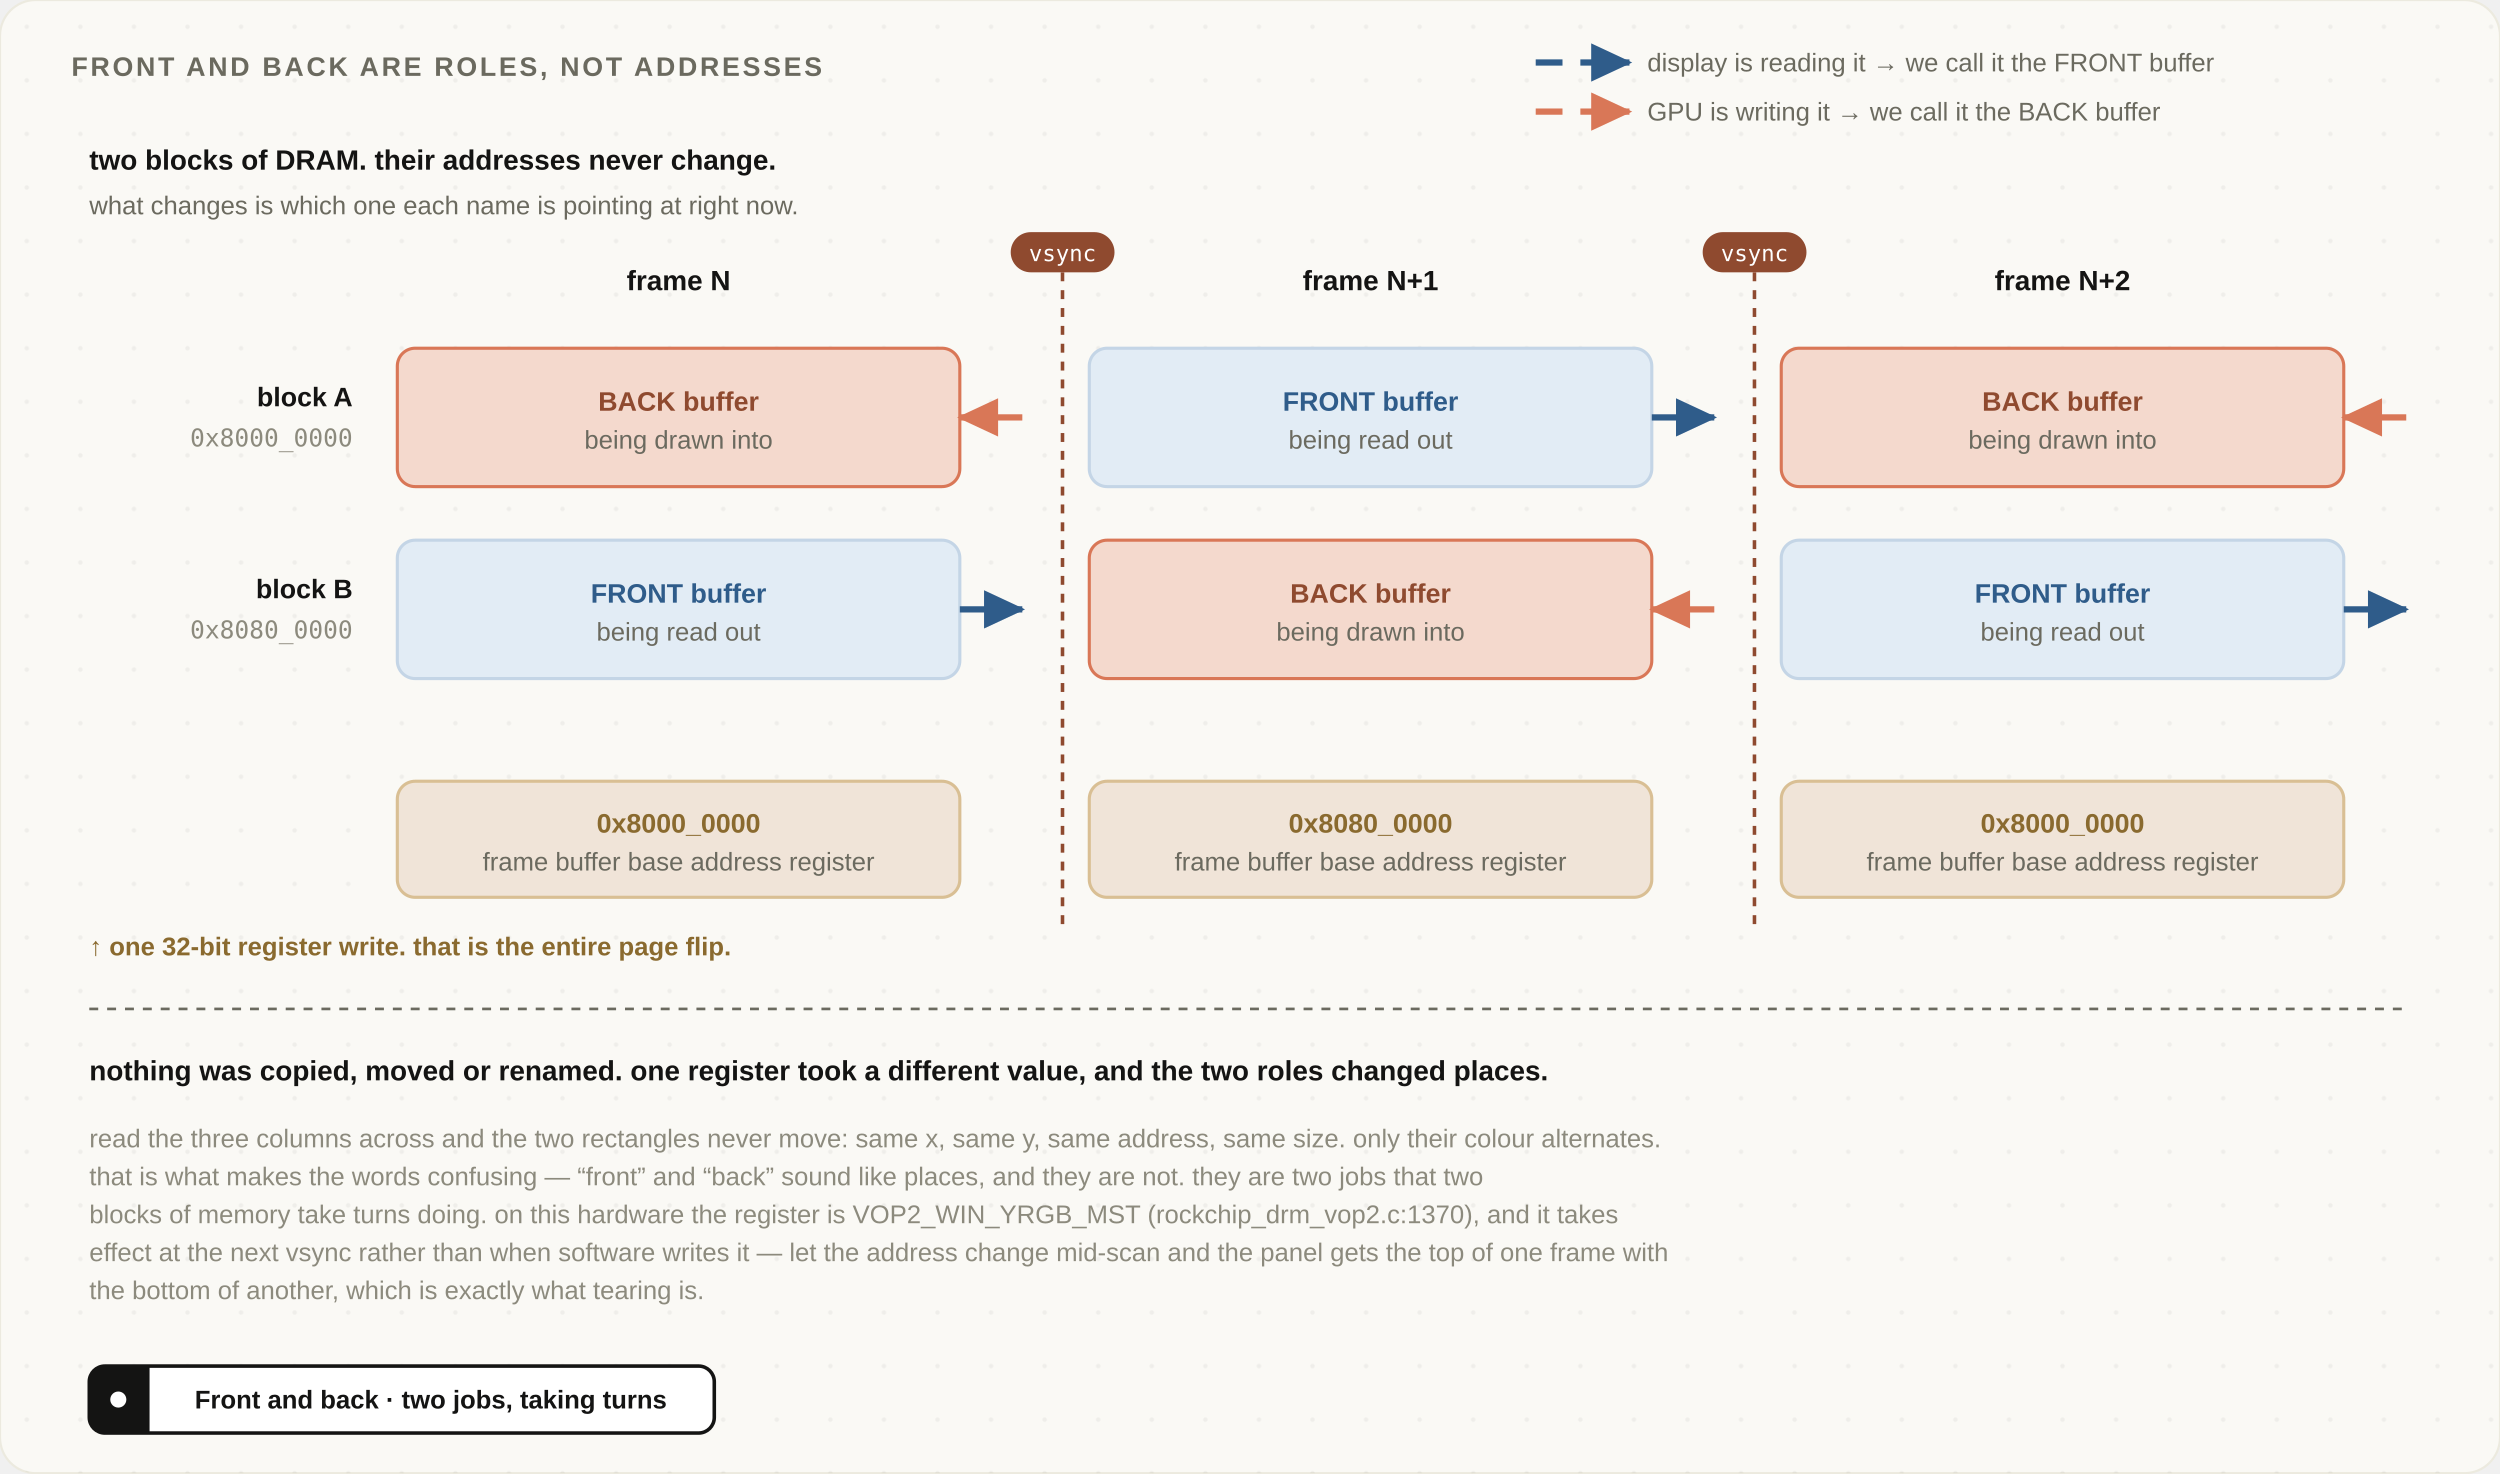
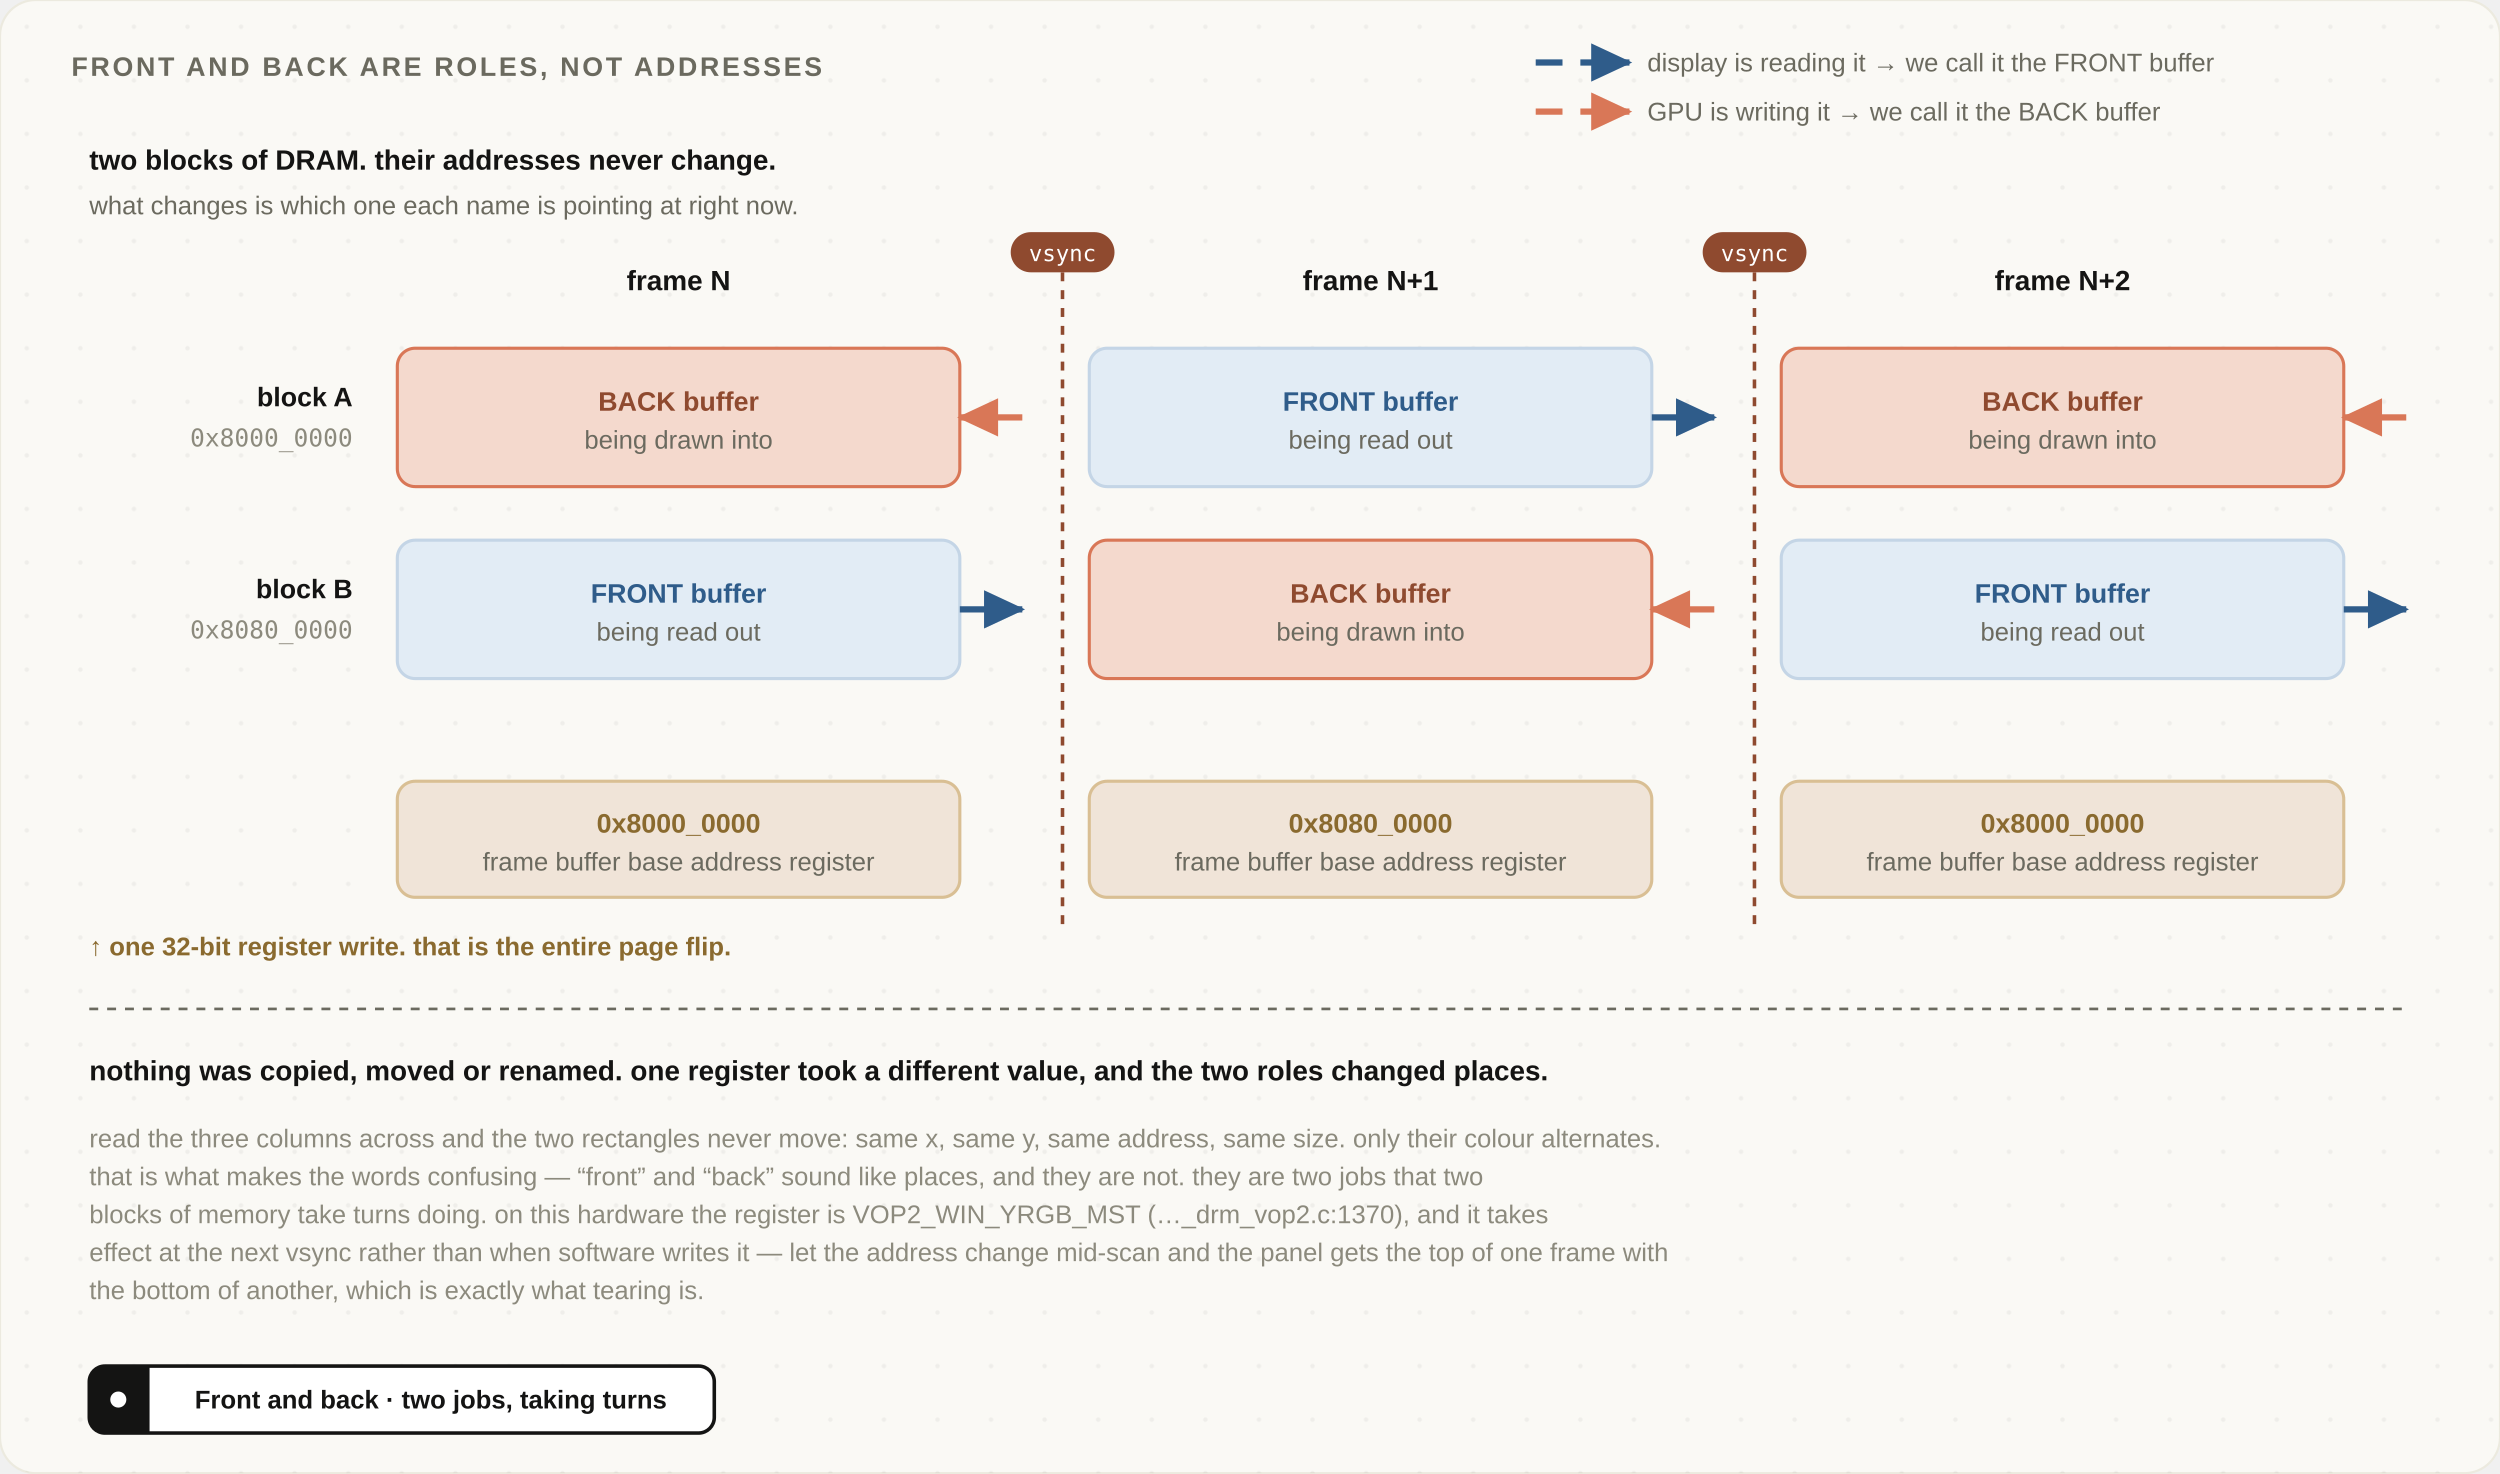
<svg xmlns="http://www.w3.org/2000/svg" viewBox="0 0 1120 660" role="img" aria-label="An explanation that front buffer and back buffer are roles rather than addresses. Three columns show three consecutive frames, separated by vertical dashed vsync markers. In every column the same two blocks of memory are drawn at exactly the same coordinates, labelled with their fixed physical addresses, hex eight zero zero zero zero zero zero zero and hex eight zero eight zero zero zero zero zero. What changes between columns is only which block is coloured blue and which is coloured orange. Blue means the display controller is currently reading that block, which is what the word front buffer means. Orange means the GPU is currently writing that block, which is what the word back buffer means. In the first frame the lower block is the front buffer and the upper is the back buffer; after the first vsync the two swap; after the second vsync they swap back. Beneath each column is the value held in the display controller's frame buffer base address register, and that value alternates between the two addresses. Flowing lines show the display reading from whichever block is currently blue and the GPU writing to whichever is currently orange, so the lines move between blocks while the blocks themselves never move. The closing statement is that neither block of memory was ever copied, moved or renamed: a single thirty-two bit register changed value, and the two roles changed places" font-family="Poppins, 'Noto Sans SC', 'Helvetica Neue', Arial, sans-serif">
  <defs>
    <style>
    .bfr-f { stroke-dasharray: 12 8; animation: bfrM 1.15s linear infinite; }
    .bfr-f.bfr-r { animation-name: bfrMR; }
    .bfr-f.bfr-s { animation-duration: 2.1s; }
    @keyframes bfrM  { to { stroke-dashoffset: -40; } }
    @keyframes bfrMR { to { stroke-dashoffset:  40; } }
    /* 三条关闭动效的口子,跟 glass 同一套约定 */
    @media (prefers-reduced-motion: reduce) {
      .bfr-f { animation: none; stroke-dashoffset: 0; }
    }
    :root[data-motion-freeze] .bfr-f,
    html[data-motion-freeze] .bfr-f { animation: none; stroke-dashoffset: 0; }
  </style>
    <pattern id="bfrD" width="24" height="24" patternUnits="userSpaceOnUse">
      <circle cx="12" cy="12" r="1" fill="#141413" opacity="0.05" />
    </pattern>
    <pattern id="bfrH" width="6" height="6" patternUnits="userSpaceOnUse" patternTransform="rotate(45)">
      <line x1="0" y1="0" x2="0" y2="6" stroke="#2f5c8a" stroke-width="1.6" opacity="0.35" />
    </pattern>
    <marker id="bfrAO" viewBox="0 0 8 8" refX="7" refY="4" markerWidth="7" markerHeight="7" orient="auto-start-reverse">
      <path d="M0,0.5 L7.5,4 L0,7.5 Z" fill="#d97757" />
    </marker>
    <marker id="bfrAB" viewBox="0 0 8 8" refX="7" refY="4" markerWidth="7" markerHeight="7" orient="auto-start-reverse">
      <path d="M0,0.5 L7.5,4 L0,7.5 Z" fill="#2f5c8a" />
    </marker>
    <marker id="bfrAG" viewBox="0 0 8 8" refX="7" refY="4" markerWidth="7" markerHeight="7" orient="auto-start-reverse">
      <path d="M0,0.5 L7.5,4 L0,7.5 Z" fill="#4d5a3c" />
    </marker>
    <marker id="bfrAK" viewBox="0 0 8 8" refX="7" refY="4" markerWidth="7" markerHeight="7" orient="auto-start-reverse">
      <path d="M0,0.5 L7.5,4 L0,7.5 Z" fill="#141413" />
    </marker>
    <marker id="bfrAD" viewBox="0 0 8 8" refX="7" refY="4" markerWidth="7" markerHeight="7" orient="auto-start-reverse">
      <path d="M0,0.5 L7.5,4 L0,7.5 Z" fill="#8a6a2f" />
    </marker>
  </defs>
  <rect width="1120" height="660" rx="16" fill="#faf9f5" stroke="#eceadf" />
  <rect width="1120" height="660" rx="16" fill="url(#bfrD)" />
  <text x="32" y="34" font-size="12" font-weight="600" letter-spacing="1.2" fill="#6b6a5f">FRONT AND BACK ARE ROLES, NOT ADDRESSES</text>
  <path d="M688 28 L730 28" fill="none" stroke="#2f5c8a" stroke-width="2.8" class="bfr-f" marker-end="url(#bfrAB)" />
  <text x="738" y="32" text-anchor="start" font-size="11.5" fill="#6b6a5f">display is reading it → we call it the FRONT buffer</text>
  <path d="M688 50 L730 50" fill="none" stroke="#d97757" stroke-width="2.8" class="bfr-f" marker-end="url(#bfrAO)" />
  <text x="738" y="54" text-anchor="start" font-size="11.5" fill="#6b6a5f">GPU is writing it → we call it the BACK buffer</text>
  <text x="40" y="76" text-anchor="start" font-size="12.5" font-weight="600" fill="#141413">two blocks of DRAM. their addresses never change.</text>
  <text x="40" y="96" text-anchor="start" font-size="11.5" fill="#6b6a5f">what changes is which one each name is pointing at right now.</text>
  <text x="158" y="182" text-anchor="end" font-size="12" font-weight="600" fill="#141413">block A</text>
  <text x="158" y="200" text-anchor="end" font-size="11" font-family="'JetBrains Mono', monospace" fill="#8c8a7d">0x8000_0000</text>
  <text x="158" y="268" text-anchor="end" font-size="12" font-weight="600" fill="#141413">block B</text>
  <text x="158" y="286" text-anchor="end" font-size="11" font-family="'JetBrains Mono', monospace" fill="#8c8a7d">0x8080_0000</text>
  <text x="304" y="130" text-anchor="middle" font-size="12.5" font-weight="600" fill="#141413">frame N</text>
  <rect x="178" y="156" width="252" height="62" rx="8" fill="#f4d9cd" stroke="#d97757" stroke-width="1.4" />
  <text x="304" y="184" text-anchor="middle" font-size="12" font-weight="600" fill="#8f4a2f">BACK buffer</text>
  <text x="304" y="201" text-anchor="middle" font-size="11.5" fill="#6b6a5f">being drawn into</text>
  <rect x="178" y="242" width="252" height="62" rx="8" fill="#e2ecf5" stroke="#c4d5e6" stroke-width="1.4" />
  <text x="304" y="270" text-anchor="middle" font-size="12" font-weight="600" fill="#2f5c8a">FRONT buffer</text>
  <text x="304" y="287" text-anchor="middle" font-size="11.5" fill="#6b6a5f">being read out</text>
  <path d="M430 273 L458 273" fill="none" stroke="#2f5c8a" stroke-width="2.8" class="bfr-f" marker-end="url(#bfrAB)" />
  <path d="M458 187 L430 187" fill="none" stroke="#d97757" stroke-width="2.8" class="bfr-f" marker-end="url(#bfrAO)" />
  <rect x="178" y="350" width="252" height="52" rx="8" fill="#f0e4d8" stroke="#d9bf94" stroke-width="1.4" />
  <text x="304" y="373" text-anchor="middle" font-size="12" font-weight="600" fill="#8a6a2f">0x8000_0000</text>
  <text x="304" y="390" text-anchor="middle" font-size="11.5" fill="#6b6a5f">frame buffer base address register</text>
  <text x="614" y="130" text-anchor="middle" font-size="12.5" font-weight="600" fill="#141413">frame N+1</text>
  <rect x="488" y="156" width="252" height="62" rx="8" fill="#e2ecf5" stroke="#c4d5e6" stroke-width="1.4" />
  <text x="614" y="184" text-anchor="middle" font-size="12" font-weight="600" fill="#2f5c8a">FRONT buffer</text>
  <text x="614" y="201" text-anchor="middle" font-size="11.5" fill="#6b6a5f">being read out</text>
  <rect x="488" y="242" width="252" height="62" rx="8" fill="#f4d9cd" stroke="#d97757" stroke-width="1.4" />
  <text x="614" y="270" text-anchor="middle" font-size="12" font-weight="600" fill="#8f4a2f">BACK buffer</text>
  <text x="614" y="287" text-anchor="middle" font-size="11.5" fill="#6b6a5f">being drawn into</text>
  <path d="M740 187 L768 187" fill="none" stroke="#2f5c8a" stroke-width="2.8" class="bfr-f" marker-end="url(#bfrAB)" />
  <path d="M768 273 L740 273" fill="none" stroke="#d97757" stroke-width="2.8" class="bfr-f" marker-end="url(#bfrAO)" />
  <rect x="488" y="350" width="252" height="52" rx="8" fill="#f0e4d8" stroke="#d9bf94" stroke-width="1.4" />
  <text x="614" y="373" text-anchor="middle" font-size="12" font-weight="600" fill="#8a6a2f">0x8080_0000</text>
  <text x="614" y="390" text-anchor="middle" font-size="11.5" fill="#6b6a5f">frame buffer base address register</text>
  <text x="924" y="130" text-anchor="middle" font-size="12.5" font-weight="600" fill="#141413">frame N+2</text>
  <rect x="798" y="156" width="252" height="62" rx="8" fill="#f4d9cd" stroke="#d97757" stroke-width="1.4" />
  <text x="924" y="184" text-anchor="middle" font-size="12" font-weight="600" fill="#8f4a2f">BACK buffer</text>
  <text x="924" y="201" text-anchor="middle" font-size="11.5" fill="#6b6a5f">being drawn into</text>
  <rect x="798" y="242" width="252" height="62" rx="8" fill="#e2ecf5" stroke="#c4d5e6" stroke-width="1.4" />
  <text x="924" y="270" text-anchor="middle" font-size="12" font-weight="600" fill="#2f5c8a">FRONT buffer</text>
  <text x="924" y="287" text-anchor="middle" font-size="11.5" fill="#6b6a5f">being read out</text>
  <path d="M1050 273 L1078 273" fill="none" stroke="#2f5c8a" stroke-width="2.8" class="bfr-f" marker-end="url(#bfrAB)" />
  <path d="M1078 187 L1050 187" fill="none" stroke="#d97757" stroke-width="2.8" class="bfr-f" marker-end="url(#bfrAO)" />
  <rect x="798" y="350" width="252" height="52" rx="8" fill="#f0e4d8" stroke="#d9bf94" stroke-width="1.4" />
  <text x="924" y="373" text-anchor="middle" font-size="12" font-weight="600" fill="#8a6a2f">0x8000_0000</text>
  <text x="924" y="390" text-anchor="middle" font-size="11.5" fill="#6b6a5f">frame buffer base address register</text>
  <line x1="476" y1="122" x2="476" y2="414" stroke="#8f4a2f" stroke-width="1.6" stroke-dasharray="4 4" />
  <rect x="452.8" y="104" width="46.5" height="18" rx="9" fill="#8f4a2f" />
  <text x="476" y="117" text-anchor="middle" font-size="10" font-family="'JetBrains Mono', monospace" fill="#ffffff">vsync</text>
  <line x1="786" y1="122" x2="786" y2="414" stroke="#8f4a2f" stroke-width="1.6" stroke-dasharray="4 4" />
  <rect x="762.8" y="104" width="46.5" height="18" rx="9" fill="#8f4a2f" />
  <text x="786" y="117" text-anchor="middle" font-size="10" font-family="'JetBrains Mono', monospace" fill="#ffffff">vsync</text>
  <text x="40" y="428" text-anchor="start" font-size="11.5" font-weight="600" fill="#8a6a2f">↑ one 32-bit register write. that is the entire page flip.</text>
  <path d="M40 452 L1080 452" fill="none" stroke="#6b6a5f" stroke-width="1.2" stroke-dasharray="4 4" />
  <text x="40" y="484" text-anchor="start" font-size="12.5" font-weight="600" fill="#141413">nothing was copied, moved or renamed. one register took a different value, and the two roles changed places.</text>
  <text x="40" y="514" text-anchor="start" font-size="11.5" fill="#8c8a7d">read the three columns across and the two rectangles never move: same x, same y, same address, same size. only their colour alternates.</text>
  <text x="40" y="531" text-anchor="start" font-size="11.5" fill="#8c8a7d">that is what makes the words confusing — “front” and “back” sound like places, and they are not. they are two jobs that two</text>
-   <text x="40" y="548" text-anchor="start" font-size="11.5" fill="#8c8a7d">blocks of memory take turns doing. on this hardware the register is VOP2_WIN_YRGB_MST (rockchip_drm_vop2.c:1370), and it takes</text>
+   <text x="40" y="548" text-anchor="start" font-size="11.5" fill="#8c8a7d">blocks of memory take turns doing. on this hardware the register is VOP2_WIN_YRGB_MST (…_drm_vop2.c:1370), and it takes</text>
  <text x="40" y="565" text-anchor="start" font-size="11.5" fill="#8c8a7d">effect at the next vsync rather than when software writes it — let the address change mid-scan and the panel gets the top of one frame with</text>
  <text x="40" y="582" text-anchor="start" font-size="11.5" fill="#8c8a7d">the bottom of another, which is exactly what tearing is.</text>
  <rect x="40" y="612" width="280" height="30" rx="7" fill="#ffffff" stroke="#141413" stroke-width="1.6" />
  <path d="M40 619 a7 7 0 0 1 7-7 h20 v30 h-20 a7 7 0 0 1 -7 -7 Z" fill="#141413" />
  <circle cx="53" cy="627" r="3.6" fill="#ffffff" />
  <text x="193" y="631" text-anchor="middle" font-size="11.5" font-weight="600" fill="#141413">Front and back · two jobs, taking turns</text>
</svg>
